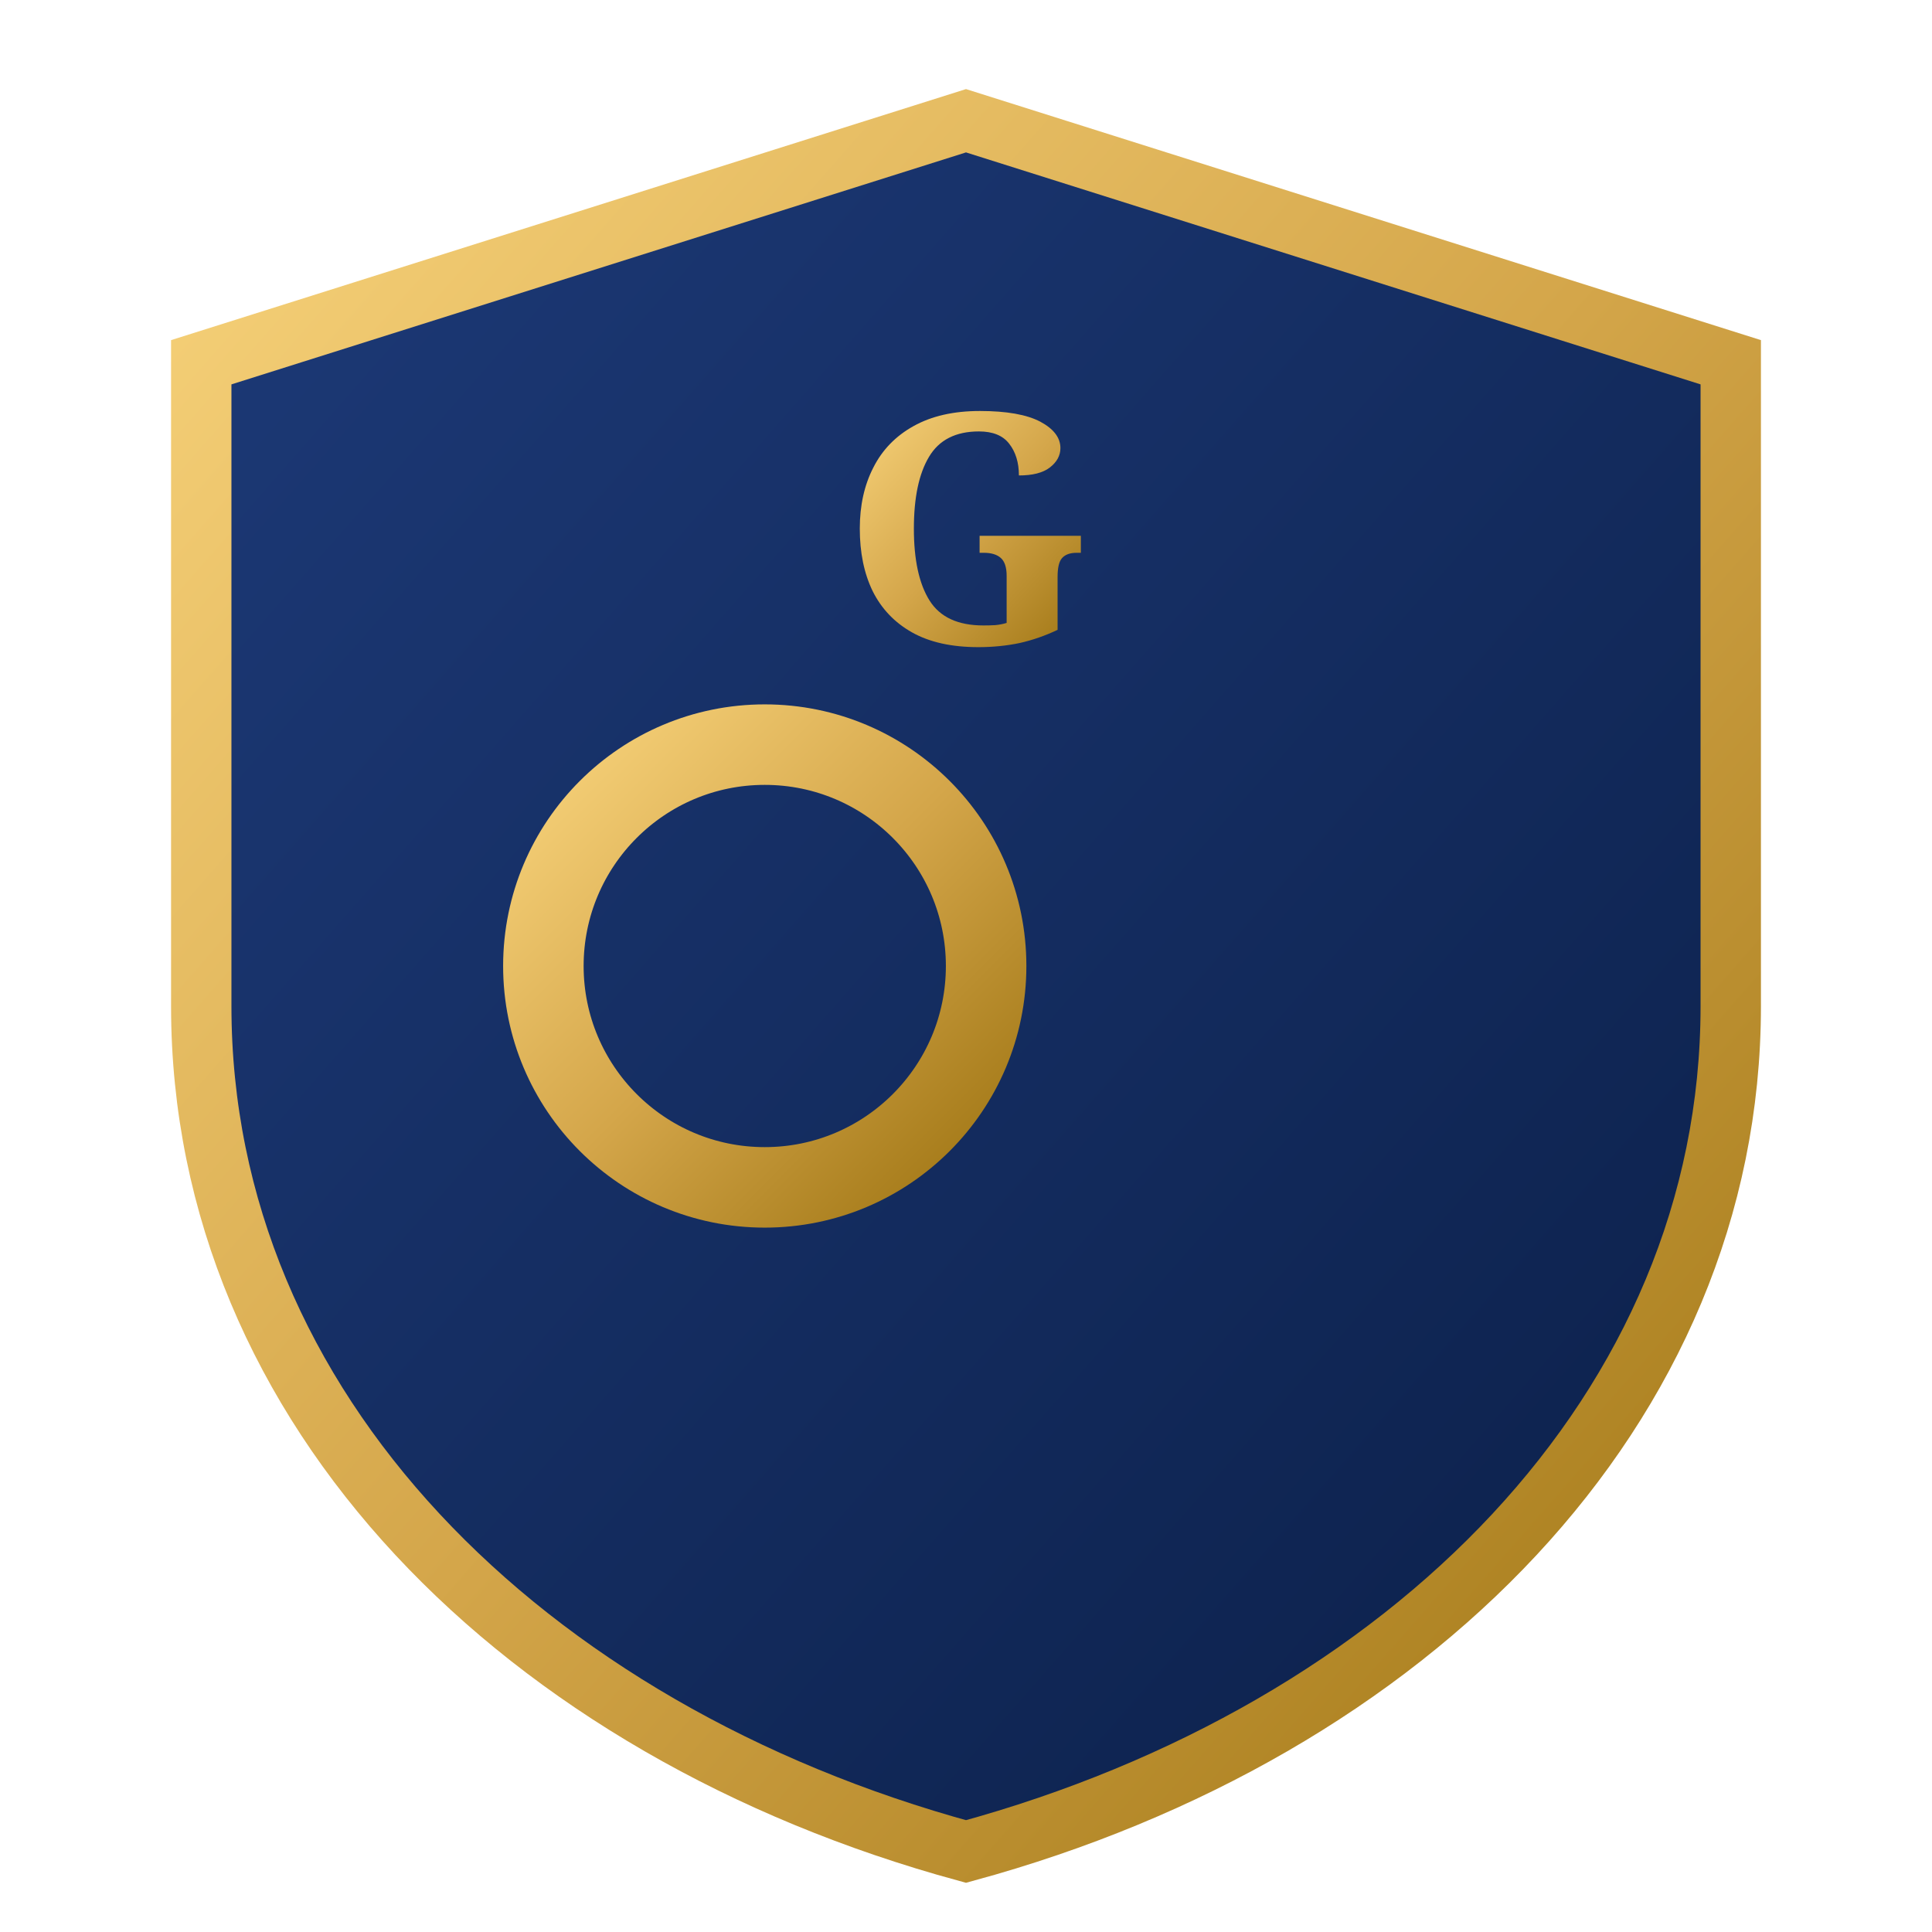
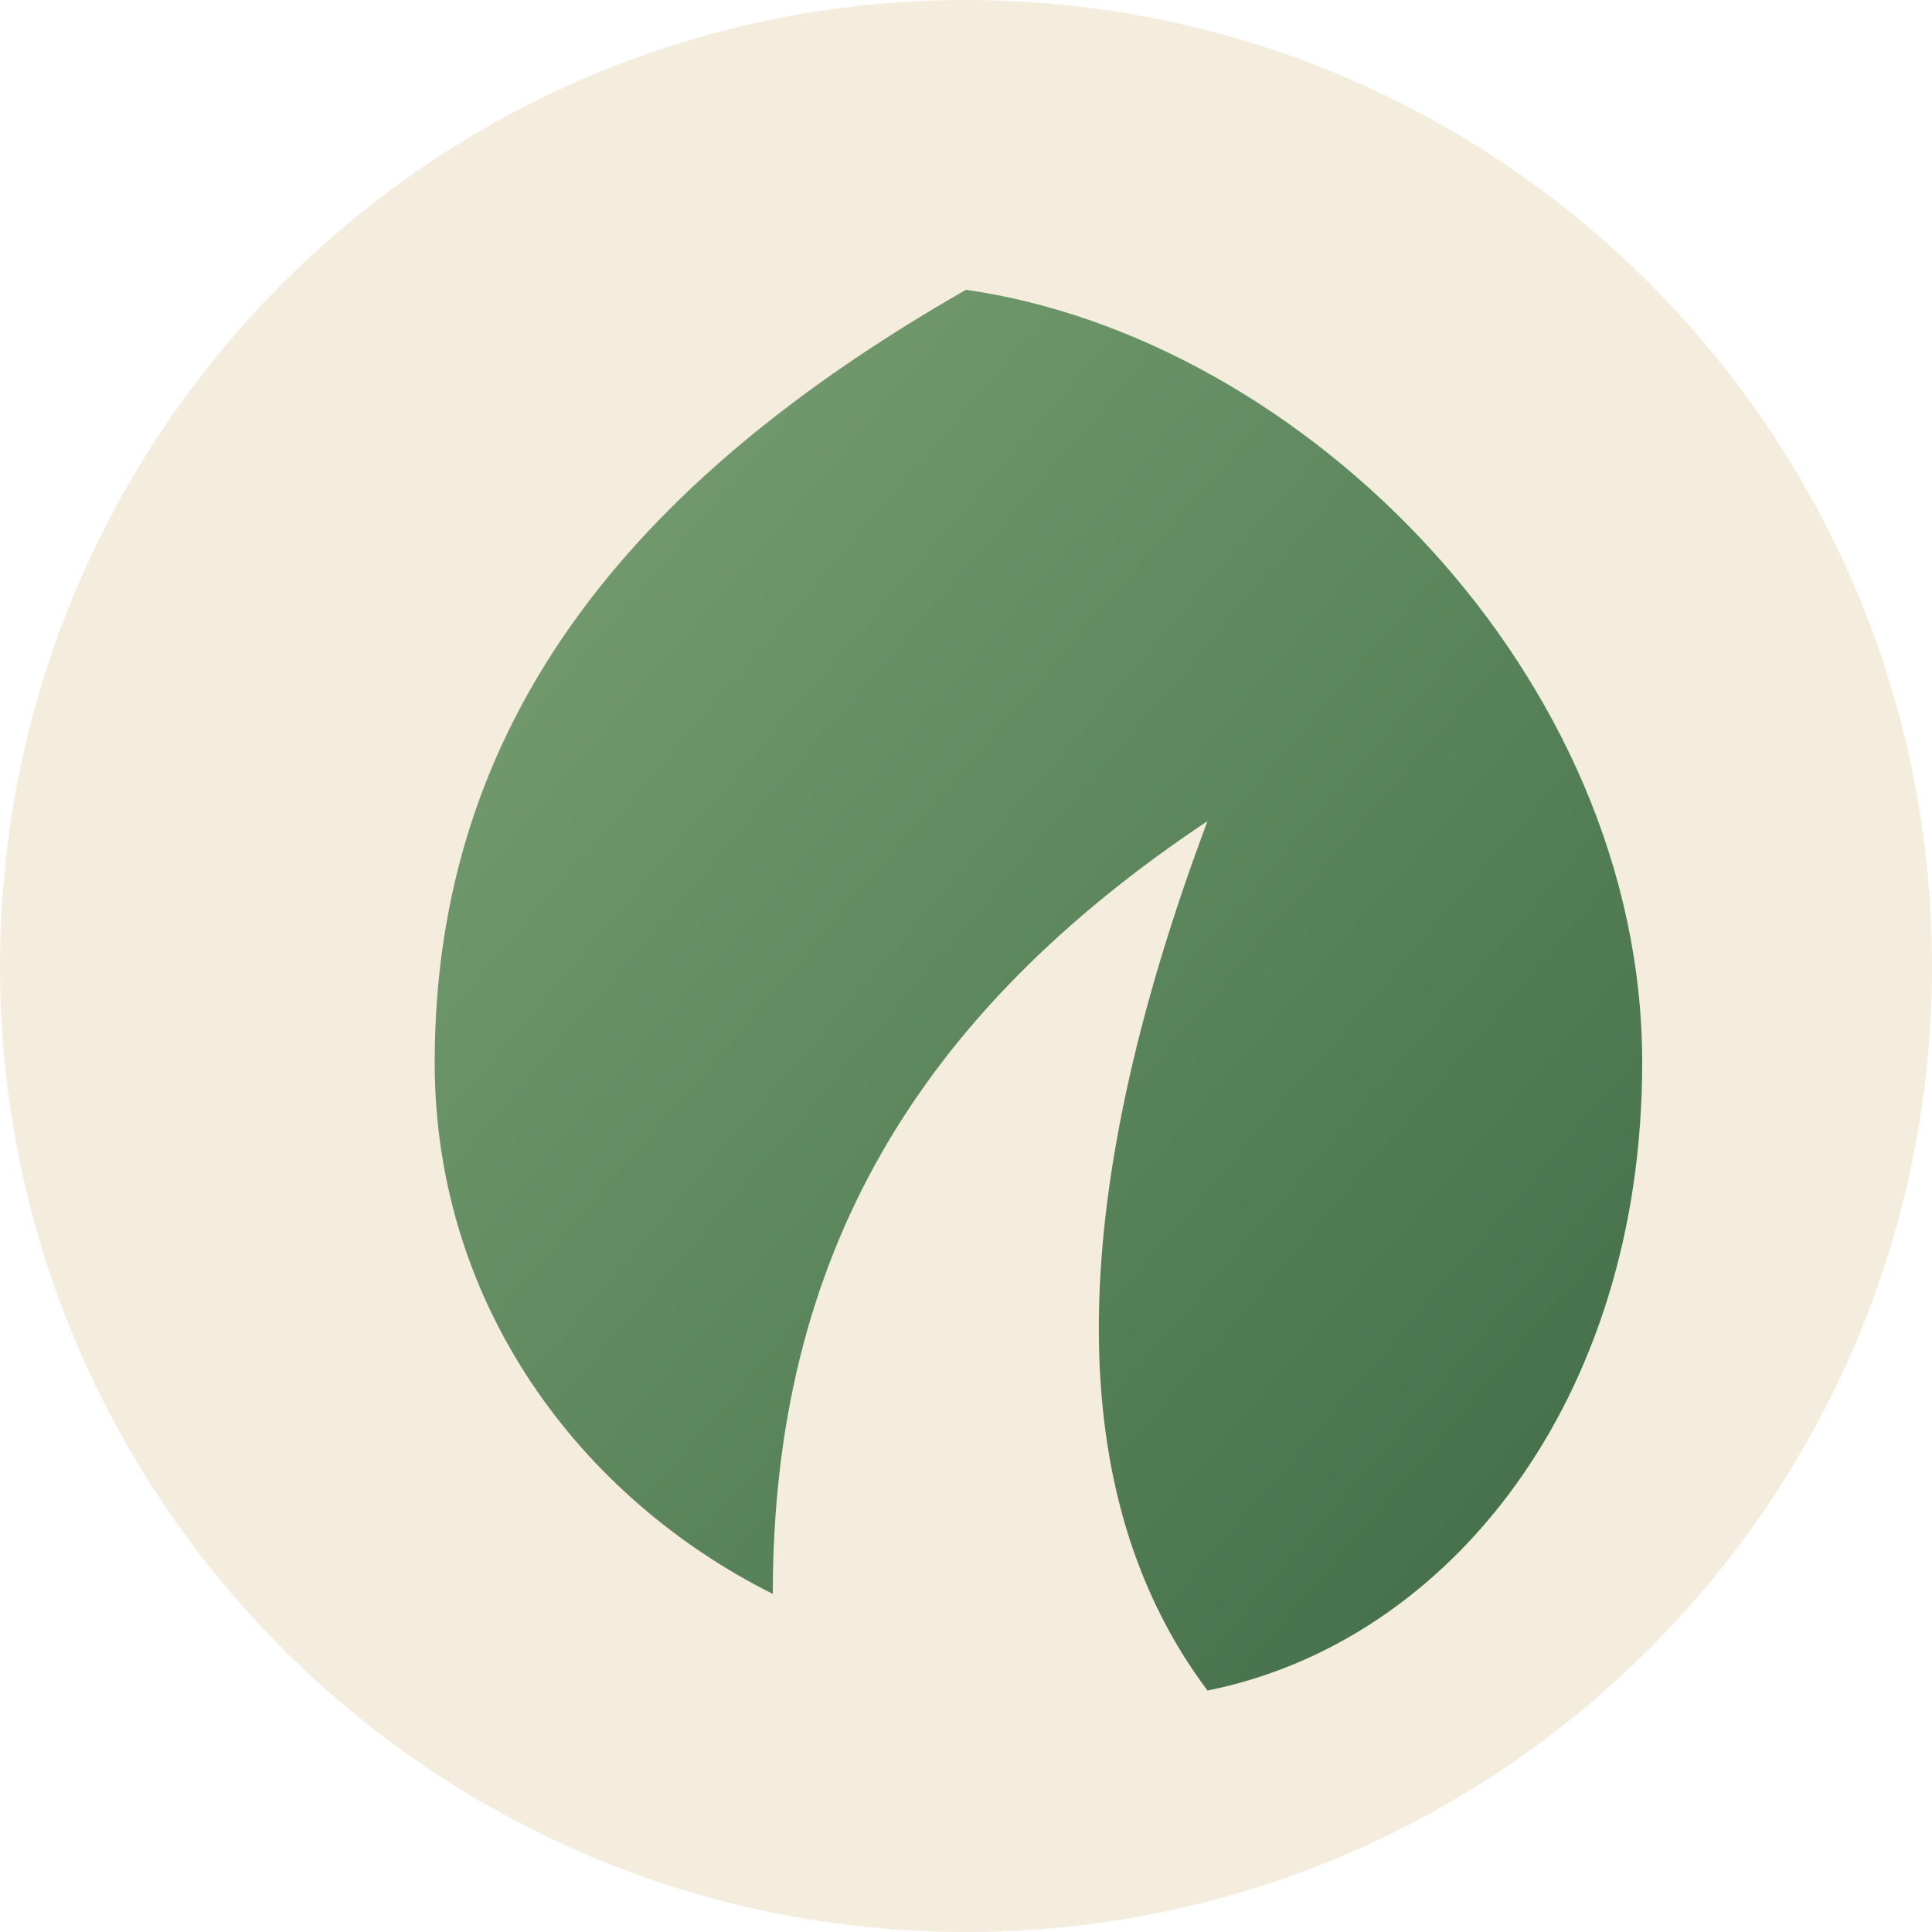
- <svg xmlns="http://www.w3.org/2000/svg" viewBox="0 0 96 96" role="img" aria-label="Generaltrade Licencie mark">
+ <svg xmlns="http://www.w3.org/2000/svg" viewBox="0 0 40 40" role="img" aria-label="Generaltrade">
  <defs>
-     <linearGradient id="gold2" x1="0%" y1="0%" x2="100%" y2="100%">
-       <stop offset="0%" stop-color="#f7d27a" />
-       <stop offset="50%" stop-color="#d4a64a" />
-       <stop offset="100%" stop-color="#a07614" />
-     </linearGradient>
-     <linearGradient id="blue2" x1="0%" y1="0%" x2="100%" y2="100%">
-       <stop offset="0%" stop-color="#1d3a78" />
-       <stop offset="100%" stop-color="#0b1f48" />
+     <linearGradient id="lg" x1="0" y1="0" x2="1" y2="1">
+       <stop offset="0%" stop-color="#7BA275" />
+       <stop offset="100%" stop-color="#3F6B45" />
    </linearGradient>
  </defs>
-   <path d="M48 6 L86 18 L86 50 C86 70 70 86 48 92 C26 86 10 70 10 50 L10 18 Z" fill="url(#blue2)" stroke="url(#gold2)" stroke-width="3" />
-   <g fill="none" stroke="url(#gold2)" stroke-width="4" stroke-linecap="round">
-     <circle cx="38" cy="48" r="11" />
-     <line x1="48" y1="48" x2="74" y2="48" />
-     <line x1="64" y1="48" x2="64" y2="56" />
-     <line x1="70" y1="48" x2="70" y2="56" />
-   </g>
-   <text x="48" y="32" text-anchor="middle" font-family="Georgia, serif" font-weight="700" font-size="16" fill="url(#gold2)">G</text>
+   <circle cx="20" cy="20" r="20" fill="#F4ECDD" />
+   <path d="M20 6c-7 4-11 9-11 16 0 5 3 9 7 11 0-7 3-12 9-16-3 8-3 14 0 18 5-1 9-6 9-13 0-8-7-15-14-16z" fill="url(#lg)" />
</svg>
